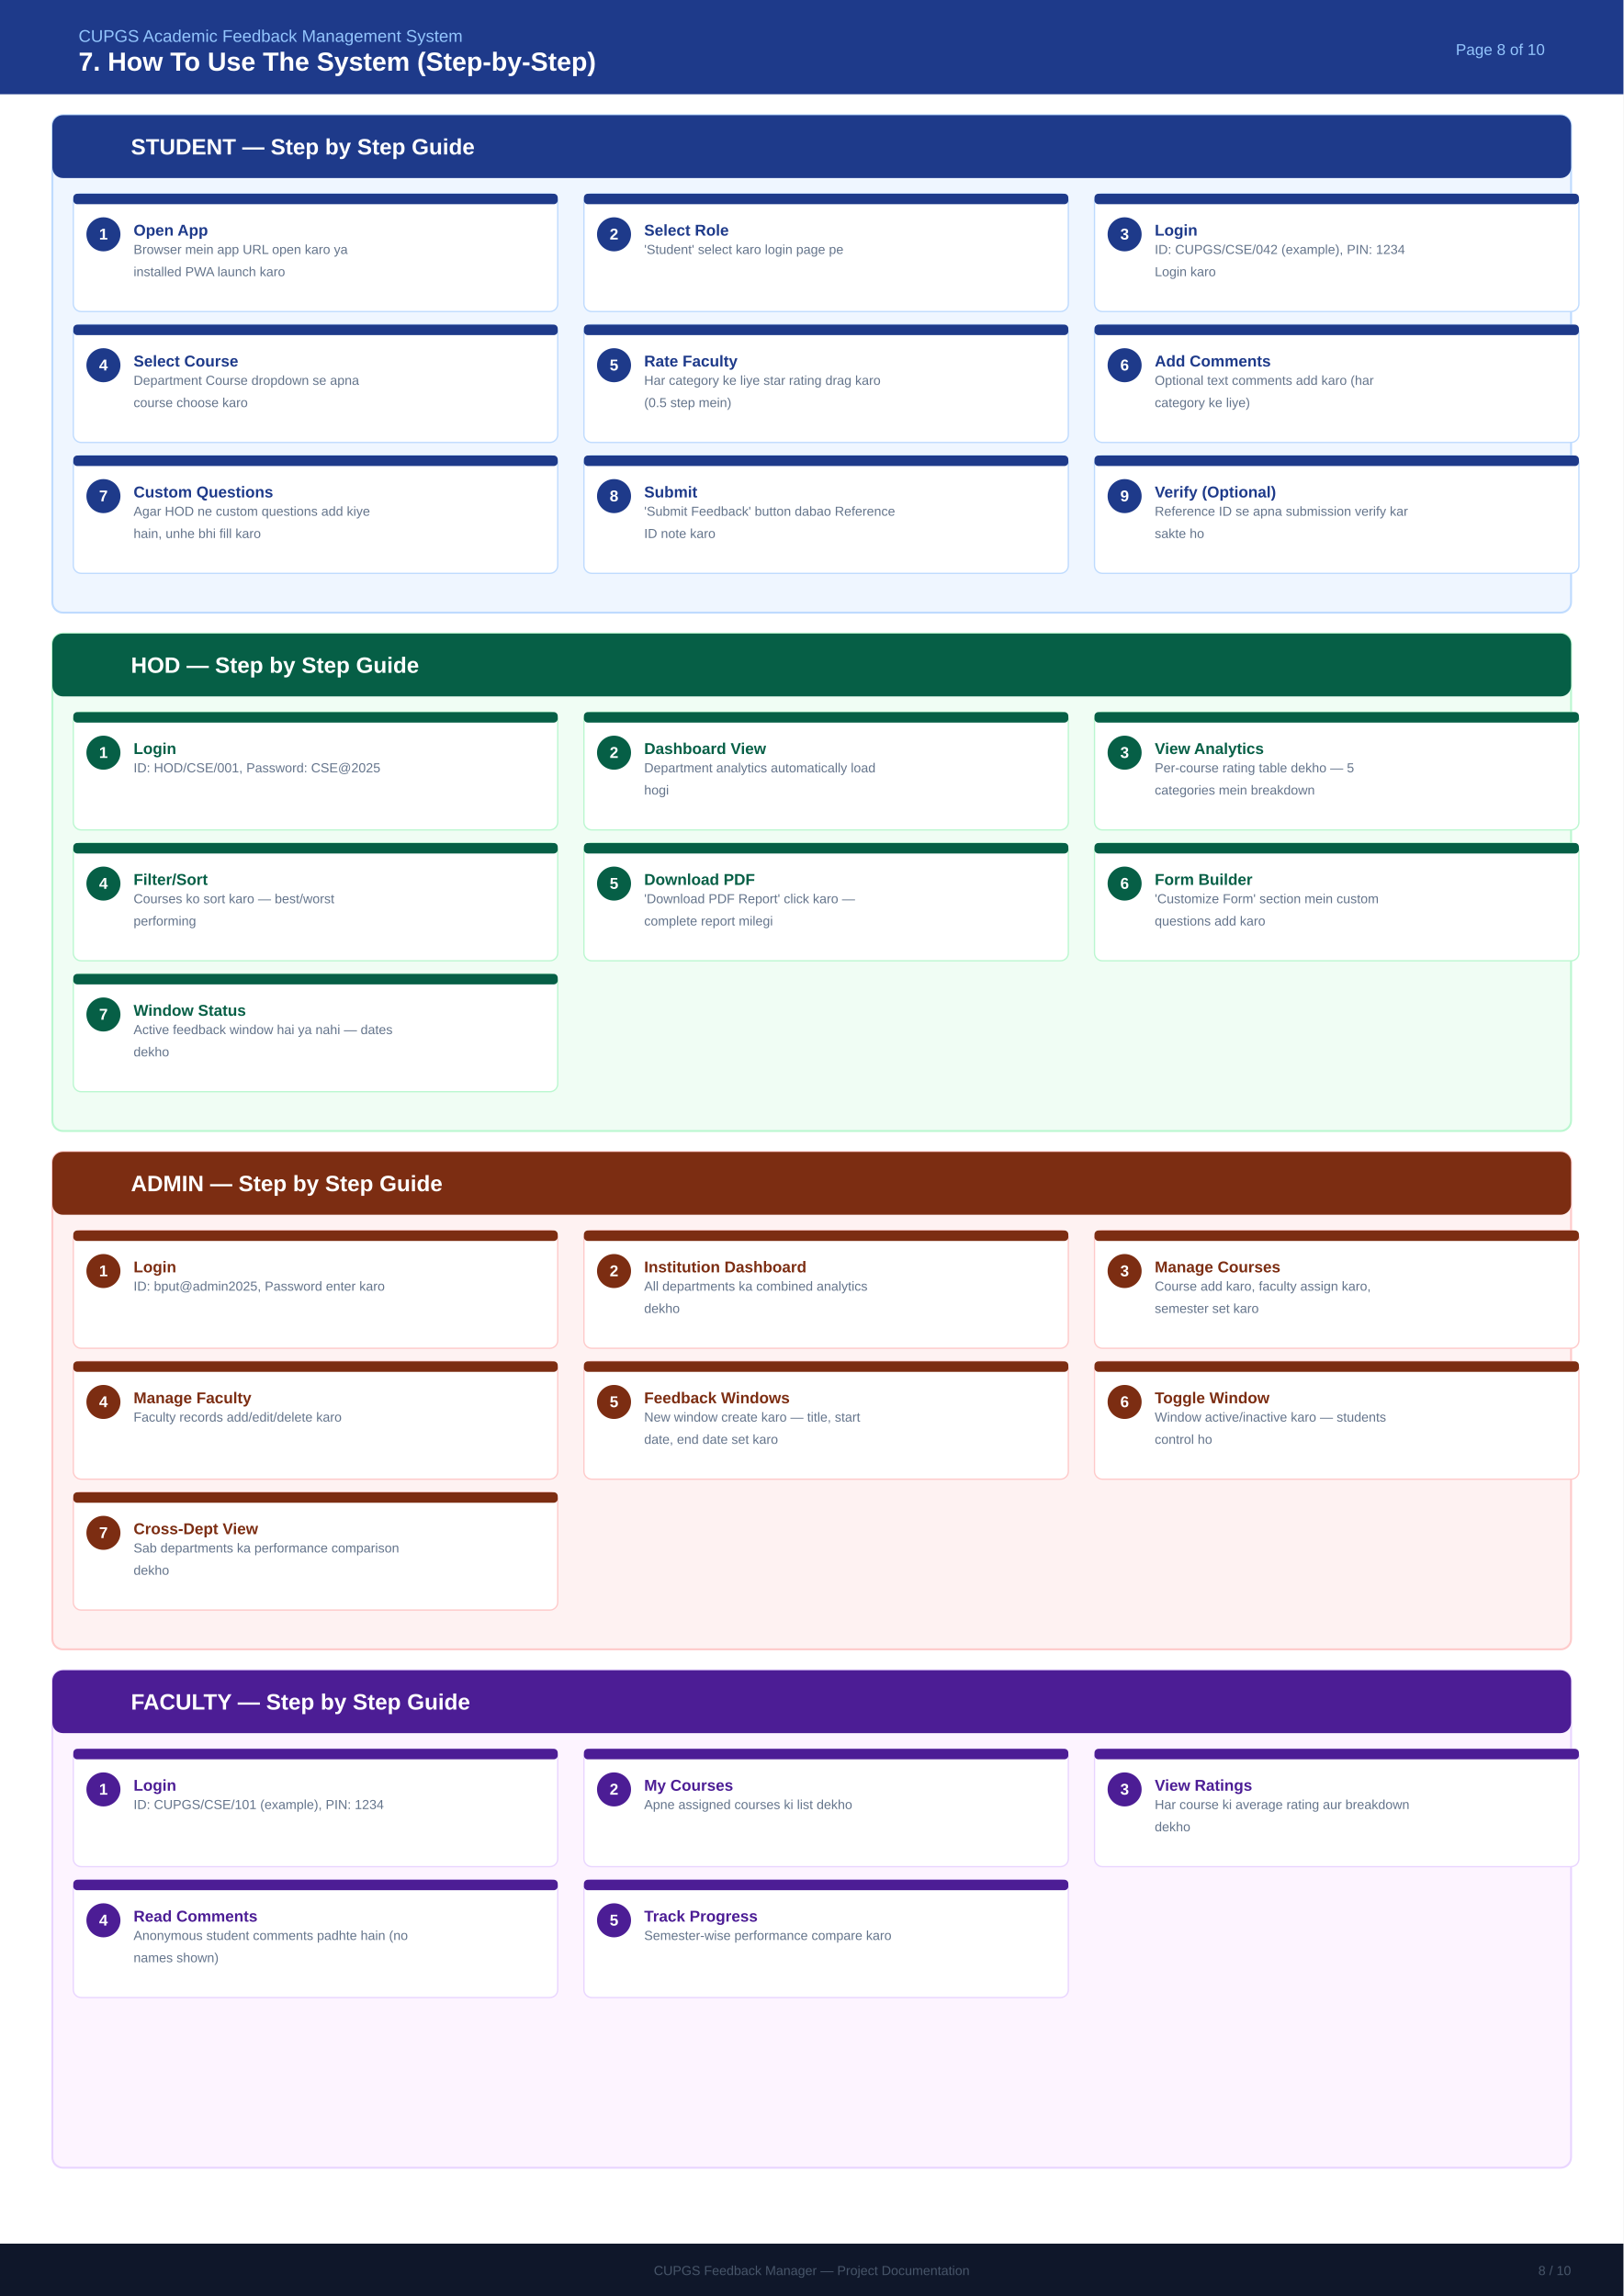
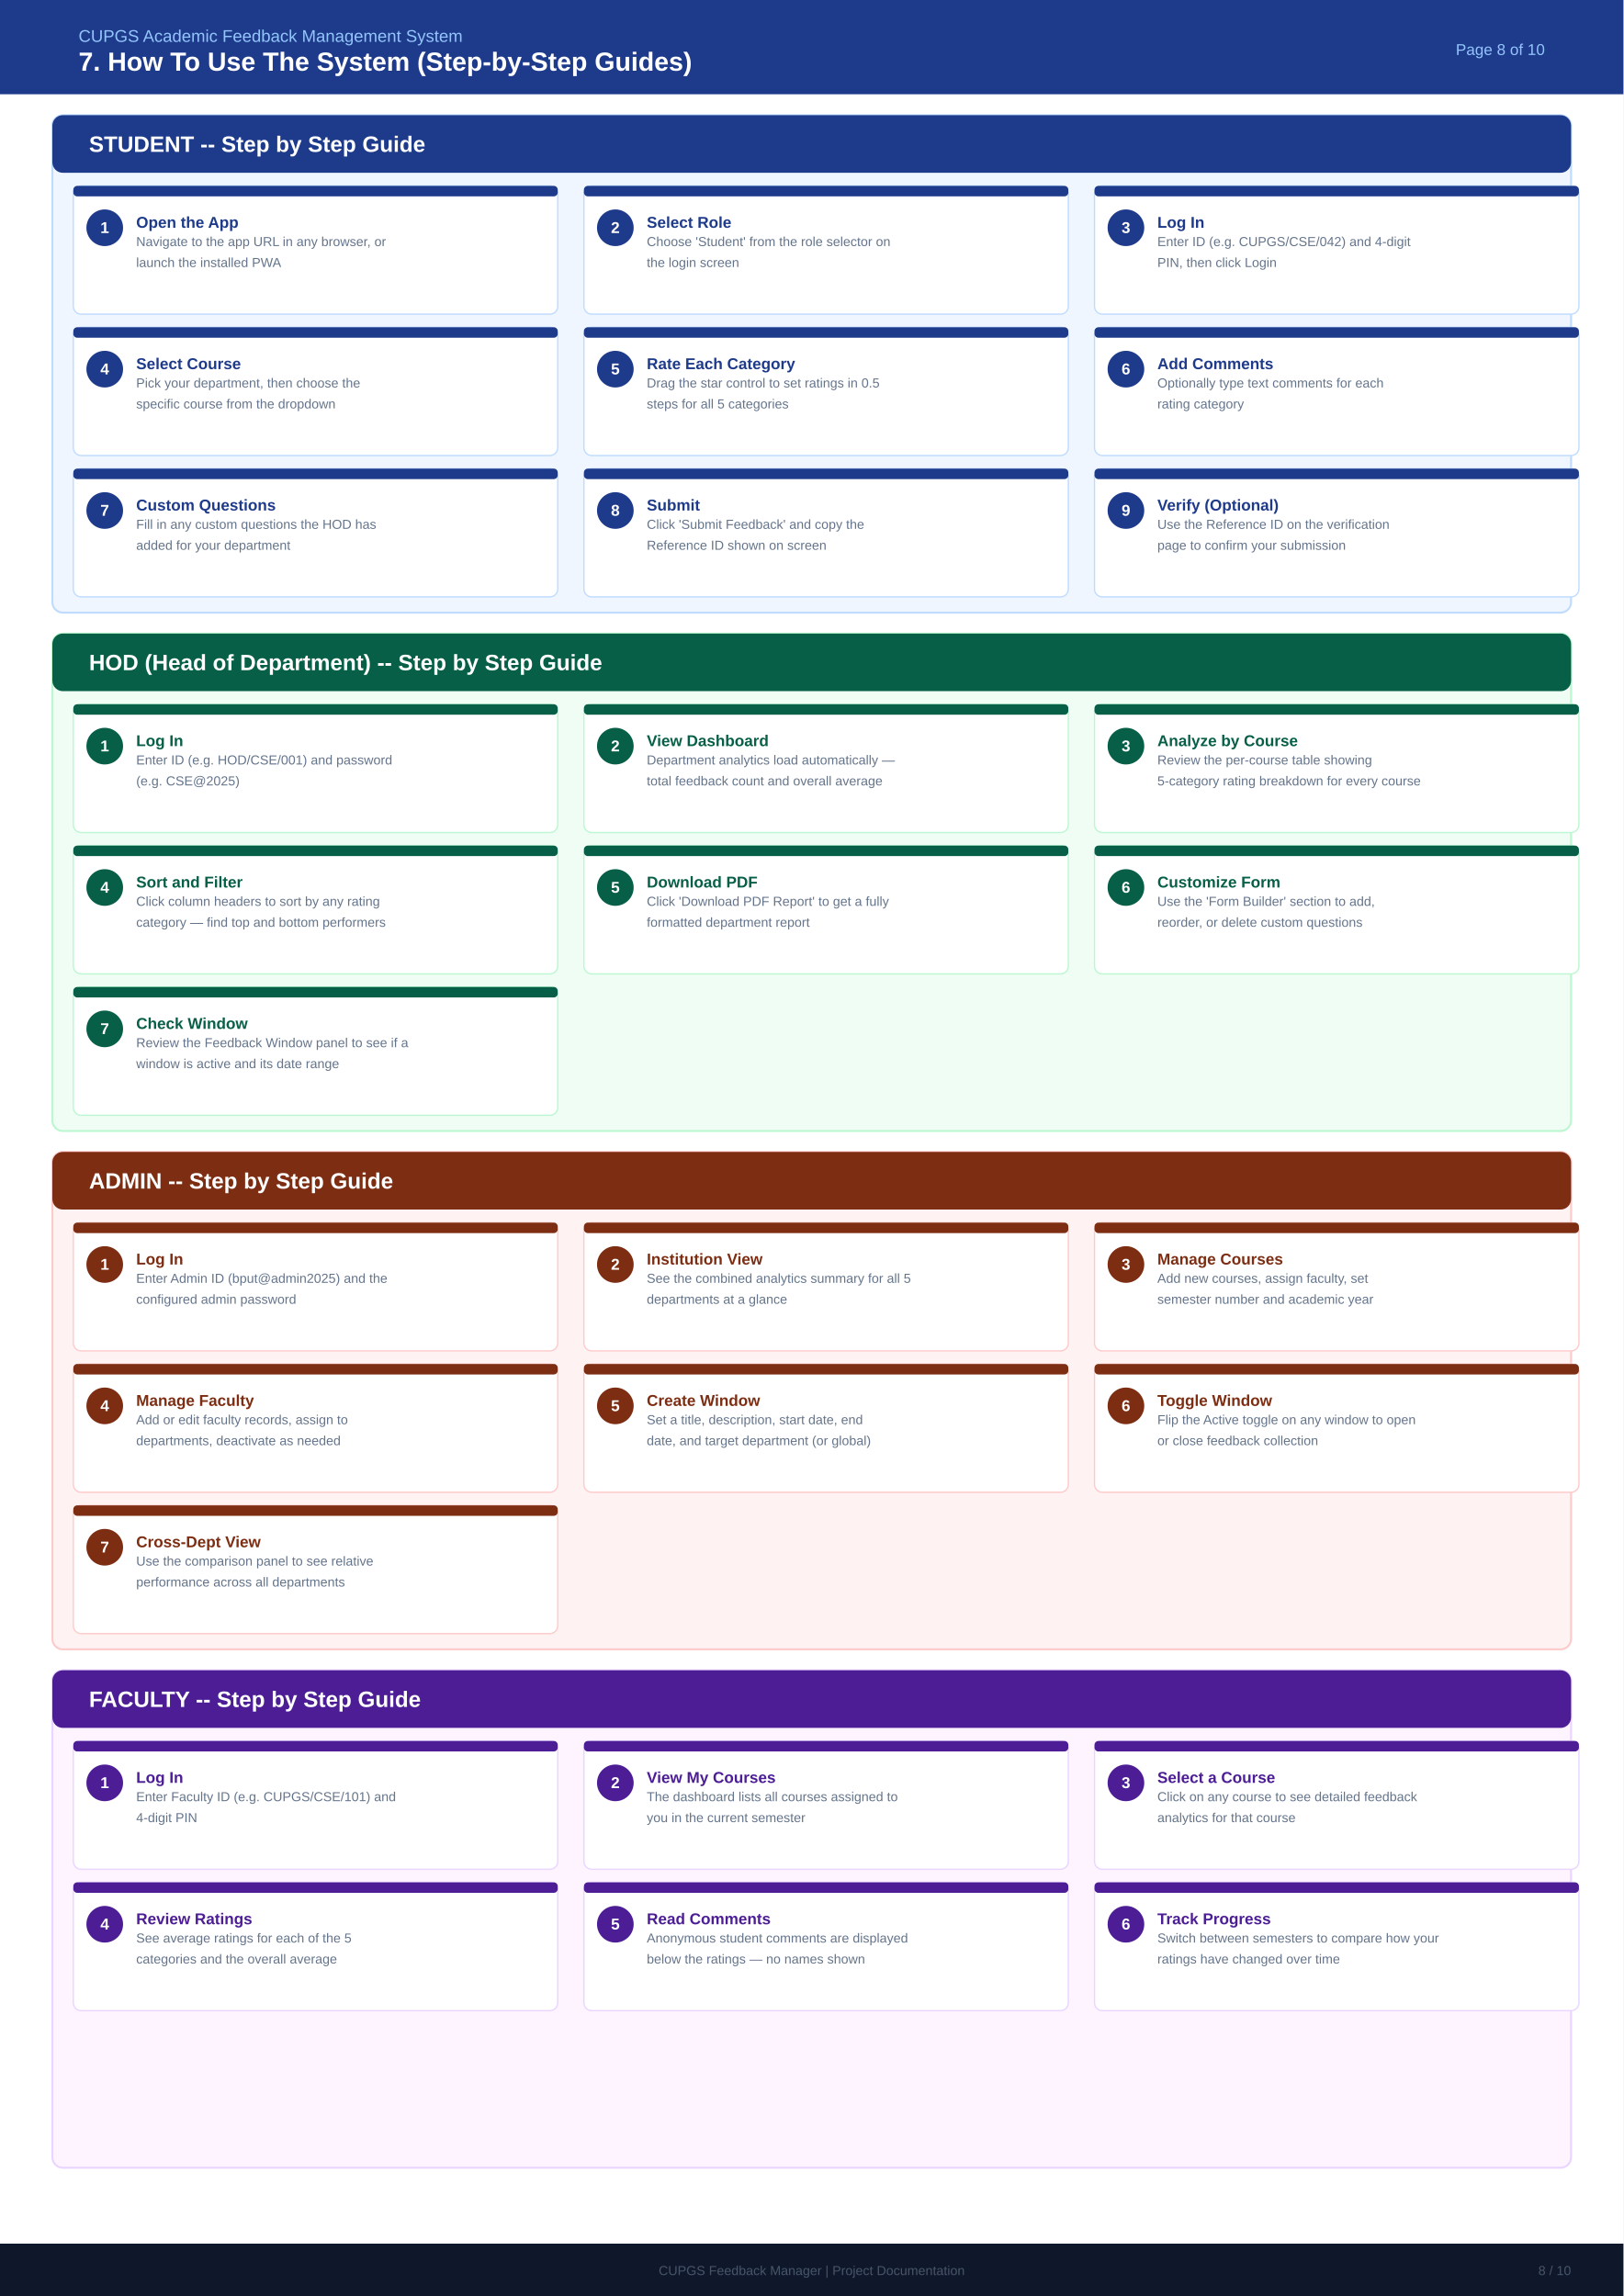
<svg xmlns="http://www.w3.org/2000/svg" width="1240" height="1754" viewBox="0 0 1240 1754" font-family="Arial,Helvetica,sans-serif">
  <rect width="1240" height="1754" fill="white" />
  <rect x="0" y="0" width="1240" height="72" fill="#1e3a8a" />
  <text x="60" y="32" font-size="13" fill="#93c5fd">CUPGS Academic Feedback Management System</text>
-   <text x="60" y="54" font-size="20" font-weight="800" fill="white">7. How To Use The System (Step-by-Step)</text>
+   <text x="60" y="54" font-size="20" font-weight="800" fill="white">7. How To Use The System (Step-by-Step Guides)</text>
  <text x="1180" y="42" text-anchor="end" font-size="12" fill="#93c5fd">Page 8 of 10</text>
  <rect x="40" y="88" width="1160" height="380" rx="8" fill="#eff6ff" stroke="#bfdbfe" stroke-width="1.5" />
-   <rect x="40" y="88" width="1160" height="48" rx="8" fill="#1e3a8a" />
-   <text x="68" y="118" font-size="22" />
-   <text x="100" y="118" font-size="17" font-weight="800" fill="white">STUDENT — Step by Step Guide</text>
-   <rect x="56" y="148" width="370" height="90" rx="6" fill="white" stroke="#bfdbfe" stroke-width="1" />
-   <rect x="56" y="148" width="370" height="8" rx="3" fill="#1e3a8a" />
-   <rect x="66" y="166" width="26" height="26" rx="13" fill="#1e3a8a" />
-   <text x="79" y="183" text-anchor="middle" font-size="12" font-weight="800" fill="white">1</text>
-   <text x="102" y="180" font-size="12" font-weight="700" fill="#1e3a8a">Open App</text>
-   <text x="102" y="194" font-size="10" fill="#64748b">Browser mein app URL open karo ya</text>
-   <text x="102" y="211" font-size="10" fill="#64748b">installed PWA launch karo</text>
-   <rect x="446" y="148" width="370" height="90" rx="6" fill="white" stroke="#bfdbfe" stroke-width="1" />
-   <rect x="446" y="148" width="370" height="8" rx="3" fill="#1e3a8a" />
-   <rect x="456" y="166" width="26" height="26" rx="13" fill="#1e3a8a" />
-   <text x="469" y="183" text-anchor="middle" font-size="12" font-weight="800" fill="white">2</text>
-   <text x="492" y="180" font-size="12" font-weight="700" fill="#1e3a8a">Select Role</text>
-   <text x="492" y="194" font-size="10" fill="#64748b">'Student' select karo login page pe</text>
-   <rect x="836" y="148" width="370" height="90" rx="6" fill="white" stroke="#bfdbfe" stroke-width="1" />
-   <rect x="836" y="148" width="370" height="8" rx="3" fill="#1e3a8a" />
-   <rect x="846" y="166" width="26" height="26" rx="13" fill="#1e3a8a" />
-   <text x="859" y="183" text-anchor="middle" font-size="12" font-weight="800" fill="white">3</text>
-   <text x="882" y="180" font-size="12" font-weight="700" fill="#1e3a8a">Login</text>
-   <text x="882" y="194" font-size="10" fill="#64748b">ID: CUPGS/CSE/042 (example), PIN: 1234 </text>
-   <text x="882" y="211" font-size="10" fill="#64748b">Login karo</text>
-   <rect x="56" y="248" width="370" height="90" rx="6" fill="white" stroke="#bfdbfe" stroke-width="1" />
-   <rect x="56" y="248" width="370" height="8" rx="3" fill="#1e3a8a" />
-   <rect x="66" y="266" width="26" height="26" rx="13" fill="#1e3a8a" />
-   <text x="79" y="283" text-anchor="middle" font-size="12" font-weight="800" fill="white">4</text>
-   <text x="102" y="280" font-size="12" font-weight="700" fill="#1e3a8a">Select Course</text>
-   <text x="102" y="294" font-size="10" fill="#64748b">Department  Course dropdown se apna</text>
-   <text x="102" y="311" font-size="10" fill="#64748b">course choose karo</text>
-   <rect x="446" y="248" width="370" height="90" rx="6" fill="white" stroke="#bfdbfe" stroke-width="1" />
-   <rect x="446" y="248" width="370" height="8" rx="3" fill="#1e3a8a" />
-   <rect x="456" y="266" width="26" height="26" rx="13" fill="#1e3a8a" />
-   <text x="469" y="283" text-anchor="middle" font-size="12" font-weight="800" fill="white">5</text>
-   <text x="492" y="280" font-size="12" font-weight="700" fill="#1e3a8a">Rate Faculty</text>
-   <text x="492" y="294" font-size="10" fill="#64748b">Har category ke liye star rating drag karo</text>
-   <text x="492" y="311" font-size="10" fill="#64748b">(0.5 step mein)</text>
-   <rect x="836" y="248" width="370" height="90" rx="6" fill="white" stroke="#bfdbfe" stroke-width="1" />
-   <rect x="836" y="248" width="370" height="8" rx="3" fill="#1e3a8a" />
-   <rect x="846" y="266" width="26" height="26" rx="13" fill="#1e3a8a" />
-   <text x="859" y="283" text-anchor="middle" font-size="12" font-weight="800" fill="white">6</text>
-   <text x="882" y="280" font-size="12" font-weight="700" fill="#1e3a8a">Add Comments</text>
-   <text x="882" y="294" font-size="10" fill="#64748b">Optional text comments add karo (har</text>
-   <text x="882" y="311" font-size="10" fill="#64748b">category ke liye)</text>
-   <rect x="56" y="348" width="370" height="90" rx="6" fill="white" stroke="#bfdbfe" stroke-width="1" />
-   <rect x="56" y="348" width="370" height="8" rx="3" fill="#1e3a8a" />
-   <rect x="66" y="366" width="26" height="26" rx="13" fill="#1e3a8a" />
-   <text x="79" y="383" text-anchor="middle" font-size="12" font-weight="800" fill="white">7</text>
-   <text x="102" y="380" font-size="12" font-weight="700" fill="#1e3a8a">Custom Questions</text>
-   <text x="102" y="394" font-size="10" fill="#64748b">Agar HOD ne custom questions add kiye</text>
-   <text x="102" y="411" font-size="10" fill="#64748b">hain, unhe bhi fill karo</text>
-   <rect x="446" y="348" width="370" height="90" rx="6" fill="white" stroke="#bfdbfe" stroke-width="1" />
-   <rect x="446" y="348" width="370" height="8" rx="3" fill="#1e3a8a" />
-   <rect x="456" y="366" width="26" height="26" rx="13" fill="#1e3a8a" />
-   <text x="469" y="383" text-anchor="middle" font-size="12" font-weight="800" fill="white">8</text>
-   <text x="492" y="380" font-size="12" font-weight="700" fill="#1e3a8a">Submit</text>
-   <text x="492" y="394" font-size="10" fill="#64748b">'Submit Feedback' button dabao  Reference</text>
-   <text x="492" y="411" font-size="10" fill="#64748b">ID note karo</text>
-   <rect x="836" y="348" width="370" height="90" rx="6" fill="white" stroke="#bfdbfe" stroke-width="1" />
-   <rect x="836" y="348" width="370" height="8" rx="3" fill="#1e3a8a" />
-   <rect x="846" y="366" width="26" height="26" rx="13" fill="#1e3a8a" />
-   <text x="859" y="383" text-anchor="middle" font-size="12" font-weight="800" fill="white">9</text>
-   <text x="882" y="380" font-size="12" font-weight="700" fill="#1e3a8a">Verify (Optional)</text>
-   <text x="882" y="394" font-size="10" fill="#64748b">Reference ID se apna submission verify kar</text>
-   <text x="882" y="411" font-size="10" fill="#64748b">sakte ho</text>
+   <rect x="40" y="88" width="1160" height="44" rx="8" fill="#1e3a8a" />
+   <text x="68" y="116" font-size="17" font-weight="800" fill="white">STUDENT -- Step by Step Guide</text>
+   <rect x="56" y="142" width="370" height="98" rx="6" fill="white" stroke="#bfdbfe" stroke-width="1" />
+   <rect x="56" y="142" width="370" height="8" rx="3" fill="#1e3a8a" />
+   <rect x="66" y="160" width="28" height="28" rx="14" fill="#1e3a8a" />
+   <text x="80" y="178" text-anchor="middle" font-size="12" font-weight="800" fill="white">1</text>
+   <text x="104" y="174" font-size="12" font-weight="700" fill="#1e3a8a">Open the App</text>
+   <text x="104" y="188" font-size="10" fill="#64748b">Navigate to the app URL in any browser, or</text>
+   <text x="104" y="204" font-size="10" fill="#64748b">launch the installed PWA</text>
+   <rect x="446" y="142" width="370" height="98" rx="6" fill="white" stroke="#bfdbfe" stroke-width="1" />
+   <rect x="446" y="142" width="370" height="8" rx="3" fill="#1e3a8a" />
+   <rect x="456" y="160" width="28" height="28" rx="14" fill="#1e3a8a" />
+   <text x="470" y="178" text-anchor="middle" font-size="12" font-weight="800" fill="white">2</text>
+   <text x="494" y="174" font-size="12" font-weight="700" fill="#1e3a8a">Select Role</text>
+   <text x="494" y="188" font-size="10" fill="#64748b">Choose 'Student' from the role selector on</text>
+   <text x="494" y="204" font-size="10" fill="#64748b">the login screen</text>
+   <rect x="836" y="142" width="370" height="98" rx="6" fill="white" stroke="#bfdbfe" stroke-width="1" />
+   <rect x="836" y="142" width="370" height="8" rx="3" fill="#1e3a8a" />
+   <rect x="846" y="160" width="28" height="28" rx="14" fill="#1e3a8a" />
+   <text x="860" y="178" text-anchor="middle" font-size="12" font-weight="800" fill="white">3</text>
+   <text x="884" y="174" font-size="12" font-weight="700" fill="#1e3a8a">Log In</text>
+   <text x="884" y="188" font-size="10" fill="#64748b">Enter ID (e.g. CUPGS/CSE/042) and 4-digit</text>
+   <text x="884" y="204" font-size="10" fill="#64748b">PIN, then click Login</text>
+   <rect x="56" y="250" width="370" height="98" rx="6" fill="white" stroke="#bfdbfe" stroke-width="1" />
+   <rect x="56" y="250" width="370" height="8" rx="3" fill="#1e3a8a" />
+   <rect x="66" y="268" width="28" height="28" rx="14" fill="#1e3a8a" />
+   <text x="80" y="286" text-anchor="middle" font-size="12" font-weight="800" fill="white">4</text>
+   <text x="104" y="282" font-size="12" font-weight="700" fill="#1e3a8a">Select Course</text>
+   <text x="104" y="296" font-size="10" fill="#64748b">Pick your department, then choose the</text>
+   <text x="104" y="312" font-size="10" fill="#64748b">specific course from the dropdown</text>
+   <rect x="446" y="250" width="370" height="98" rx="6" fill="white" stroke="#bfdbfe" stroke-width="1" />
+   <rect x="446" y="250" width="370" height="8" rx="3" fill="#1e3a8a" />
+   <rect x="456" y="268" width="28" height="28" rx="14" fill="#1e3a8a" />
+   <text x="470" y="286" text-anchor="middle" font-size="12" font-weight="800" fill="white">5</text>
+   <text x="494" y="282" font-size="12" font-weight="700" fill="#1e3a8a">Rate Each Category</text>
+   <text x="494" y="296" font-size="10" fill="#64748b">Drag the star control to set ratings in 0.5</text>
+   <text x="494" y="312" font-size="10" fill="#64748b">steps for all 5 categories</text>
+   <rect x="836" y="250" width="370" height="98" rx="6" fill="white" stroke="#bfdbfe" stroke-width="1" />
+   <rect x="836" y="250" width="370" height="8" rx="3" fill="#1e3a8a" />
+   <rect x="846" y="268" width="28" height="28" rx="14" fill="#1e3a8a" />
+   <text x="860" y="286" text-anchor="middle" font-size="12" font-weight="800" fill="white">6</text>
+   <text x="884" y="282" font-size="12" font-weight="700" fill="#1e3a8a">Add Comments</text>
+   <text x="884" y="296" font-size="10" fill="#64748b">Optionally type text comments for each</text>
+   <text x="884" y="312" font-size="10" fill="#64748b">rating category</text>
+   <rect x="56" y="358" width="370" height="98" rx="6" fill="white" stroke="#bfdbfe" stroke-width="1" />
+   <rect x="56" y="358" width="370" height="8" rx="3" fill="#1e3a8a" />
+   <rect x="66" y="376" width="28" height="28" rx="14" fill="#1e3a8a" />
+   <text x="80" y="394" text-anchor="middle" font-size="12" font-weight="800" fill="white">7</text>
+   <text x="104" y="390" font-size="12" font-weight="700" fill="#1e3a8a">Custom Questions</text>
+   <text x="104" y="404" font-size="10" fill="#64748b">Fill in any custom questions the HOD has</text>
+   <text x="104" y="420" font-size="10" fill="#64748b">added for your department</text>
+   <rect x="446" y="358" width="370" height="98" rx="6" fill="white" stroke="#bfdbfe" stroke-width="1" />
+   <rect x="446" y="358" width="370" height="8" rx="3" fill="#1e3a8a" />
+   <rect x="456" y="376" width="28" height="28" rx="14" fill="#1e3a8a" />
+   <text x="470" y="394" text-anchor="middle" font-size="12" font-weight="800" fill="white">8</text>
+   <text x="494" y="390" font-size="12" font-weight="700" fill="#1e3a8a">Submit</text>
+   <text x="494" y="404" font-size="10" fill="#64748b">Click 'Submit Feedback' and copy the</text>
+   <text x="494" y="420" font-size="10" fill="#64748b">Reference ID shown on screen</text>
+   <rect x="836" y="358" width="370" height="98" rx="6" fill="white" stroke="#bfdbfe" stroke-width="1" />
+   <rect x="836" y="358" width="370" height="8" rx="3" fill="#1e3a8a" />
+   <rect x="846" y="376" width="28" height="28" rx="14" fill="#1e3a8a" />
+   <text x="860" y="394" text-anchor="middle" font-size="12" font-weight="800" fill="white">9</text>
+   <text x="884" y="390" font-size="12" font-weight="700" fill="#1e3a8a">Verify (Optional)</text>
+   <text x="884" y="404" font-size="10" fill="#64748b">Use the Reference ID on the verification</text>
+   <text x="884" y="420" font-size="10" fill="#64748b">page to confirm your submission</text>
  <rect x="40" y="484" width="1160" height="380" rx="8" fill="#f0fdf4" stroke="#bbf7d0" stroke-width="1.5" />
-   <rect x="40" y="484" width="1160" height="48" rx="8" fill="#065f46" />
-   <text x="68" y="514" font-size="22" />
-   <text x="100" y="514" font-size="17" font-weight="800" fill="white">HOD — Step by Step Guide</text>
-   <rect x="56" y="544" width="370" height="90" rx="6" fill="white" stroke="#bbf7d0" stroke-width="1" />
-   <rect x="56" y="544" width="370" height="8" rx="3" fill="#065f46" />
-   <rect x="66" y="562" width="26" height="26" rx="13" fill="#065f46" />
-   <text x="79" y="579" text-anchor="middle" font-size="12" font-weight="800" fill="white">1</text>
-   <text x="102" y="576" font-size="12" font-weight="700" fill="#065f46">Login</text>
-   <text x="102" y="590" font-size="10" fill="#64748b">ID: HOD/CSE/001, Password: CSE@2025</text>
-   <rect x="446" y="544" width="370" height="90" rx="6" fill="white" stroke="#bbf7d0" stroke-width="1" />
-   <rect x="446" y="544" width="370" height="8" rx="3" fill="#065f46" />
-   <rect x="456" y="562" width="26" height="26" rx="13" fill="#065f46" />
-   <text x="469" y="579" text-anchor="middle" font-size="12" font-weight="800" fill="white">2</text>
-   <text x="492" y="576" font-size="12" font-weight="700" fill="#065f46">Dashboard View</text>
-   <text x="492" y="590" font-size="10" fill="#64748b">Department analytics automatically load</text>
-   <text x="492" y="607" font-size="10" fill="#64748b">hogi</text>
-   <rect x="836" y="544" width="370" height="90" rx="6" fill="white" stroke="#bbf7d0" stroke-width="1" />
-   <rect x="836" y="544" width="370" height="8" rx="3" fill="#065f46" />
-   <rect x="846" y="562" width="26" height="26" rx="13" fill="#065f46" />
-   <text x="859" y="579" text-anchor="middle" font-size="12" font-weight="800" fill="white">3</text>
-   <text x="882" y="576" font-size="12" font-weight="700" fill="#065f46">View Analytics</text>
-   <text x="882" y="590" font-size="10" fill="#64748b">Per-course rating table dekho — 5</text>
-   <text x="882" y="607" font-size="10" fill="#64748b">categories mein breakdown</text>
-   <rect x="56" y="644" width="370" height="90" rx="6" fill="white" stroke="#bbf7d0" stroke-width="1" />
-   <rect x="56" y="644" width="370" height="8" rx="3" fill="#065f46" />
-   <rect x="66" y="662" width="26" height="26" rx="13" fill="#065f46" />
-   <text x="79" y="679" text-anchor="middle" font-size="12" font-weight="800" fill="white">4</text>
-   <text x="102" y="676" font-size="12" font-weight="700" fill="#065f46">Filter/Sort</text>
-   <text x="102" y="690" font-size="10" fill="#64748b">Courses ko sort karo — best/worst</text>
-   <text x="102" y="707" font-size="10" fill="#64748b">performing</text>
-   <rect x="446" y="644" width="370" height="90" rx="6" fill="white" stroke="#bbf7d0" stroke-width="1" />
-   <rect x="446" y="644" width="370" height="8" rx="3" fill="#065f46" />
-   <rect x="456" y="662" width="26" height="26" rx="13" fill="#065f46" />
-   <text x="469" y="679" text-anchor="middle" font-size="12" font-weight="800" fill="white">5</text>
-   <text x="492" y="676" font-size="12" font-weight="700" fill="#065f46">Download PDF</text>
-   <text x="492" y="690" font-size="10" fill="#64748b">'Download PDF Report' click karo —</text>
-   <text x="492" y="707" font-size="10" fill="#64748b">complete report milegi</text>
-   <rect x="836" y="644" width="370" height="90" rx="6" fill="white" stroke="#bbf7d0" stroke-width="1" />
-   <rect x="836" y="644" width="370" height="8" rx="3" fill="#065f46" />
-   <rect x="846" y="662" width="26" height="26" rx="13" fill="#065f46" />
-   <text x="859" y="679" text-anchor="middle" font-size="12" font-weight="800" fill="white">6</text>
-   <text x="882" y="676" font-size="12" font-weight="700" fill="#065f46">Form Builder</text>
-   <text x="882" y="690" font-size="10" fill="#64748b">'Customize Form' section mein custom</text>
-   <text x="882" y="707" font-size="10" fill="#64748b">questions add karo</text>
-   <rect x="56" y="744" width="370" height="90" rx="6" fill="white" stroke="#bbf7d0" stroke-width="1" />
-   <rect x="56" y="744" width="370" height="8" rx="3" fill="#065f46" />
-   <rect x="66" y="762" width="26" height="26" rx="13" fill="#065f46" />
-   <text x="79" y="779" text-anchor="middle" font-size="12" font-weight="800" fill="white">7</text>
-   <text x="102" y="776" font-size="12" font-weight="700" fill="#065f46">Window Status</text>
-   <text x="102" y="790" font-size="10" fill="#64748b">Active feedback window hai ya nahi — dates</text>
-   <text x="102" y="807" font-size="10" fill="#64748b">dekho</text>
+   <rect x="40" y="484" width="1160" height="44" rx="8" fill="#065f46" />
+   <text x="68" y="512" font-size="17" font-weight="800" fill="white">HOD (Head of Department) -- Step by Step Guide</text>
+   <rect x="56" y="538" width="370" height="98" rx="6" fill="white" stroke="#bbf7d0" stroke-width="1" />
+   <rect x="56" y="538" width="370" height="8" rx="3" fill="#065f46" />
+   <rect x="66" y="556" width="28" height="28" rx="14" fill="#065f46" />
+   <text x="80" y="574" text-anchor="middle" font-size="12" font-weight="800" fill="white">1</text>
+   <text x="104" y="570" font-size="12" font-weight="700" fill="#065f46">Log In</text>
+   <text x="104" y="584" font-size="10" fill="#64748b">Enter ID (e.g. HOD/CSE/001) and password</text>
+   <text x="104" y="600" font-size="10" fill="#64748b">(e.g. CSE@2025)</text>
+   <rect x="446" y="538" width="370" height="98" rx="6" fill="white" stroke="#bbf7d0" stroke-width="1" />
+   <rect x="446" y="538" width="370" height="8" rx="3" fill="#065f46" />
+   <rect x="456" y="556" width="28" height="28" rx="14" fill="#065f46" />
+   <text x="470" y="574" text-anchor="middle" font-size="12" font-weight="800" fill="white">2</text>
+   <text x="494" y="570" font-size="12" font-weight="700" fill="#065f46">View Dashboard</text>
+   <text x="494" y="584" font-size="10" fill="#64748b">Department analytics load automatically —</text>
+   <text x="494" y="600" font-size="10" fill="#64748b">total feedback count and overall average</text>
+   <rect x="836" y="538" width="370" height="98" rx="6" fill="white" stroke="#bbf7d0" stroke-width="1" />
+   <rect x="836" y="538" width="370" height="8" rx="3" fill="#065f46" />
+   <rect x="846" y="556" width="28" height="28" rx="14" fill="#065f46" />
+   <text x="860" y="574" text-anchor="middle" font-size="12" font-weight="800" fill="white">3</text>
+   <text x="884" y="570" font-size="12" font-weight="700" fill="#065f46">Analyze by Course</text>
+   <text x="884" y="584" font-size="10" fill="#64748b">Review the per-course table showing</text>
+   <text x="884" y="600" font-size="10" fill="#64748b">5-category rating breakdown for every course</text>
+   <rect x="56" y="646" width="370" height="98" rx="6" fill="white" stroke="#bbf7d0" stroke-width="1" />
+   <rect x="56" y="646" width="370" height="8" rx="3" fill="#065f46" />
+   <rect x="66" y="664" width="28" height="28" rx="14" fill="#065f46" />
+   <text x="80" y="682" text-anchor="middle" font-size="12" font-weight="800" fill="white">4</text>
+   <text x="104" y="678" font-size="12" font-weight="700" fill="#065f46">Sort and Filter</text>
+   <text x="104" y="692" font-size="10" fill="#64748b">Click column headers to sort by any rating</text>
+   <text x="104" y="708" font-size="10" fill="#64748b">category — find top and bottom performers</text>
+   <rect x="446" y="646" width="370" height="98" rx="6" fill="white" stroke="#bbf7d0" stroke-width="1" />
+   <rect x="446" y="646" width="370" height="8" rx="3" fill="#065f46" />
+   <rect x="456" y="664" width="28" height="28" rx="14" fill="#065f46" />
+   <text x="470" y="682" text-anchor="middle" font-size="12" font-weight="800" fill="white">5</text>
+   <text x="494" y="678" font-size="12" font-weight="700" fill="#065f46">Download PDF</text>
+   <text x="494" y="692" font-size="10" fill="#64748b">Click 'Download PDF Report' to get a fully</text>
+   <text x="494" y="708" font-size="10" fill="#64748b">formatted department report</text>
+   <rect x="836" y="646" width="370" height="98" rx="6" fill="white" stroke="#bbf7d0" stroke-width="1" />
+   <rect x="836" y="646" width="370" height="8" rx="3" fill="#065f46" />
+   <rect x="846" y="664" width="28" height="28" rx="14" fill="#065f46" />
+   <text x="860" y="682" text-anchor="middle" font-size="12" font-weight="800" fill="white">6</text>
+   <text x="884" y="678" font-size="12" font-weight="700" fill="#065f46">Customize Form</text>
+   <text x="884" y="692" font-size="10" fill="#64748b">Use the 'Form Builder' section to add,</text>
+   <text x="884" y="708" font-size="10" fill="#64748b">reorder, or delete custom questions</text>
+   <rect x="56" y="754" width="370" height="98" rx="6" fill="white" stroke="#bbf7d0" stroke-width="1" />
+   <rect x="56" y="754" width="370" height="8" rx="3" fill="#065f46" />
+   <rect x="66" y="772" width="28" height="28" rx="14" fill="#065f46" />
+   <text x="80" y="790" text-anchor="middle" font-size="12" font-weight="800" fill="white">7</text>
+   <text x="104" y="786" font-size="12" font-weight="700" fill="#065f46">Check Window</text>
+   <text x="104" y="800" font-size="10" fill="#64748b">Review the Feedback Window panel to see if a</text>
+   <text x="104" y="816" font-size="10" fill="#64748b">window is active and its date range</text>
  <rect x="40" y="880" width="1160" height="380" rx="8" fill="#fef2f2" stroke="#fecaca" stroke-width="1.5" />
-   <rect x="40" y="880" width="1160" height="48" rx="8" fill="#7c2d12" />
-   <text x="68" y="910" font-size="22" />
-   <text x="100" y="910" font-size="17" font-weight="800" fill="white">ADMIN — Step by Step Guide</text>
-   <rect x="56" y="940" width="370" height="90" rx="6" fill="white" stroke="#fecaca" stroke-width="1" />
-   <rect x="56" y="940" width="370" height="8" rx="3" fill="#7c2d12" />
-   <rect x="66" y="958" width="26" height="26" rx="13" fill="#7c2d12" />
-   <text x="79" y="975" text-anchor="middle" font-size="12" font-weight="800" fill="white">1</text>
-   <text x="102" y="972" font-size="12" font-weight="700" fill="#7c2d12">Login</text>
-   <text x="102" y="986" font-size="10" fill="#64748b">ID: bput@admin2025, Password enter karo</text>
-   <rect x="446" y="940" width="370" height="90" rx="6" fill="white" stroke="#fecaca" stroke-width="1" />
-   <rect x="446" y="940" width="370" height="8" rx="3" fill="#7c2d12" />
-   <rect x="456" y="958" width="26" height="26" rx="13" fill="#7c2d12" />
-   <text x="469" y="975" text-anchor="middle" font-size="12" font-weight="800" fill="white">2</text>
-   <text x="492" y="972" font-size="12" font-weight="700" fill="#7c2d12">Institution Dashboard</text>
-   <text x="492" y="986" font-size="10" fill="#64748b">All departments ka combined analytics</text>
-   <text x="492" y="1003" font-size="10" fill="#64748b">dekho</text>
-   <rect x="836" y="940" width="370" height="90" rx="6" fill="white" stroke="#fecaca" stroke-width="1" />
-   <rect x="836" y="940" width="370" height="8" rx="3" fill="#7c2d12" />
-   <rect x="846" y="958" width="26" height="26" rx="13" fill="#7c2d12" />
-   <text x="859" y="975" text-anchor="middle" font-size="12" font-weight="800" fill="white">3</text>
-   <text x="882" y="972" font-size="12" font-weight="700" fill="#7c2d12">Manage Courses</text>
-   <text x="882" y="986" font-size="10" fill="#64748b">Course add karo, faculty assign karo,</text>
-   <text x="882" y="1003" font-size="10" fill="#64748b">semester set karo</text>
-   <rect x="56" y="1040" width="370" height="90" rx="6" fill="white" stroke="#fecaca" stroke-width="1" />
-   <rect x="56" y="1040" width="370" height="8" rx="3" fill="#7c2d12" />
-   <rect x="66" y="1058" width="26" height="26" rx="13" fill="#7c2d12" />
-   <text x="79" y="1075" text-anchor="middle" font-size="12" font-weight="800" fill="white">4</text>
-   <text x="102" y="1072" font-size="12" font-weight="700" fill="#7c2d12">Manage Faculty</text>
-   <text x="102" y="1086" font-size="10" fill="#64748b">Faculty records add/edit/delete karo</text>
-   <rect x="446" y="1040" width="370" height="90" rx="6" fill="white" stroke="#fecaca" stroke-width="1" />
-   <rect x="446" y="1040" width="370" height="8" rx="3" fill="#7c2d12" />
-   <rect x="456" y="1058" width="26" height="26" rx="13" fill="#7c2d12" />
-   <text x="469" y="1075" text-anchor="middle" font-size="12" font-weight="800" fill="white">5</text>
-   <text x="492" y="1072" font-size="12" font-weight="700" fill="#7c2d12">Feedback Windows</text>
-   <text x="492" y="1086" font-size="10" fill="#64748b">New window create karo — title, start</text>
-   <text x="492" y="1103" font-size="10" fill="#64748b">date, end date set karo</text>
-   <rect x="836" y="1040" width="370" height="90" rx="6" fill="white" stroke="#fecaca" stroke-width="1" />
-   <rect x="836" y="1040" width="370" height="8" rx="3" fill="#7c2d12" />
-   <rect x="846" y="1058" width="26" height="26" rx="13" fill="#7c2d12" />
-   <text x="859" y="1075" text-anchor="middle" font-size="12" font-weight="800" fill="white">6</text>
-   <text x="882" y="1072" font-size="12" font-weight="700" fill="#7c2d12">Toggle Window</text>
-   <text x="882" y="1086" font-size="10" fill="#64748b">Window active/inactive karo — students</text>
-   <text x="882" y="1103" font-size="10" fill="#64748b">control ho</text>
-   <rect x="56" y="1140" width="370" height="90" rx="6" fill="white" stroke="#fecaca" stroke-width="1" />
-   <rect x="56" y="1140" width="370" height="8" rx="3" fill="#7c2d12" />
-   <rect x="66" y="1158" width="26" height="26" rx="13" fill="#7c2d12" />
-   <text x="79" y="1175" text-anchor="middle" font-size="12" font-weight="800" fill="white">7</text>
-   <text x="102" y="1172" font-size="12" font-weight="700" fill="#7c2d12">Cross-Dept View</text>
-   <text x="102" y="1186" font-size="10" fill="#64748b">Sab departments ka performance comparison</text>
-   <text x="102" y="1203" font-size="10" fill="#64748b">dekho</text>
+   <rect x="40" y="880" width="1160" height="44" rx="8" fill="#7c2d12" />
+   <text x="68" y="908" font-size="17" font-weight="800" fill="white">ADMIN -- Step by Step Guide</text>
+   <rect x="56" y="934" width="370" height="98" rx="6" fill="white" stroke="#fecaca" stroke-width="1" />
+   <rect x="56" y="934" width="370" height="8" rx="3" fill="#7c2d12" />
+   <rect x="66" y="952" width="28" height="28" rx="14" fill="#7c2d12" />
+   <text x="80" y="970" text-anchor="middle" font-size="12" font-weight="800" fill="white">1</text>
+   <text x="104" y="966" font-size="12" font-weight="700" fill="#7c2d12">Log In</text>
+   <text x="104" y="980" font-size="10" fill="#64748b">Enter Admin ID (bput@admin2025) and the</text>
+   <text x="104" y="996" font-size="10" fill="#64748b">configured admin password</text>
+   <rect x="446" y="934" width="370" height="98" rx="6" fill="white" stroke="#fecaca" stroke-width="1" />
+   <rect x="446" y="934" width="370" height="8" rx="3" fill="#7c2d12" />
+   <rect x="456" y="952" width="28" height="28" rx="14" fill="#7c2d12" />
+   <text x="470" y="970" text-anchor="middle" font-size="12" font-weight="800" fill="white">2</text>
+   <text x="494" y="966" font-size="12" font-weight="700" fill="#7c2d12">Institution View</text>
+   <text x="494" y="980" font-size="10" fill="#64748b">See the combined analytics summary for all 5</text>
+   <text x="494" y="996" font-size="10" fill="#64748b">departments at a glance</text>
+   <rect x="836" y="934" width="370" height="98" rx="6" fill="white" stroke="#fecaca" stroke-width="1" />
+   <rect x="836" y="934" width="370" height="8" rx="3" fill="#7c2d12" />
+   <rect x="846" y="952" width="28" height="28" rx="14" fill="#7c2d12" />
+   <text x="860" y="970" text-anchor="middle" font-size="12" font-weight="800" fill="white">3</text>
+   <text x="884" y="966" font-size="12" font-weight="700" fill="#7c2d12">Manage Courses</text>
+   <text x="884" y="980" font-size="10" fill="#64748b">Add new courses, assign faculty, set</text>
+   <text x="884" y="996" font-size="10" fill="#64748b">semester number and academic year</text>
+   <rect x="56" y="1042" width="370" height="98" rx="6" fill="white" stroke="#fecaca" stroke-width="1" />
+   <rect x="56" y="1042" width="370" height="8" rx="3" fill="#7c2d12" />
+   <rect x="66" y="1060" width="28" height="28" rx="14" fill="#7c2d12" />
+   <text x="80" y="1078" text-anchor="middle" font-size="12" font-weight="800" fill="white">4</text>
+   <text x="104" y="1074" font-size="12" font-weight="700" fill="#7c2d12">Manage Faculty</text>
+   <text x="104" y="1088" font-size="10" fill="#64748b">Add or edit faculty records, assign to</text>
+   <text x="104" y="1104" font-size="10" fill="#64748b">departments, deactivate as needed</text>
+   <rect x="446" y="1042" width="370" height="98" rx="6" fill="white" stroke="#fecaca" stroke-width="1" />
+   <rect x="446" y="1042" width="370" height="8" rx="3" fill="#7c2d12" />
+   <rect x="456" y="1060" width="28" height="28" rx="14" fill="#7c2d12" />
+   <text x="470" y="1078" text-anchor="middle" font-size="12" font-weight="800" fill="white">5</text>
+   <text x="494" y="1074" font-size="12" font-weight="700" fill="#7c2d12">Create Window</text>
+   <text x="494" y="1088" font-size="10" fill="#64748b">Set a title, description, start date, end</text>
+   <text x="494" y="1104" font-size="10" fill="#64748b">date, and target department (or global)</text>
+   <rect x="836" y="1042" width="370" height="98" rx="6" fill="white" stroke="#fecaca" stroke-width="1" />
+   <rect x="836" y="1042" width="370" height="8" rx="3" fill="#7c2d12" />
+   <rect x="846" y="1060" width="28" height="28" rx="14" fill="#7c2d12" />
+   <text x="860" y="1078" text-anchor="middle" font-size="12" font-weight="800" fill="white">6</text>
+   <text x="884" y="1074" font-size="12" font-weight="700" fill="#7c2d12">Toggle Window</text>
+   <text x="884" y="1088" font-size="10" fill="#64748b">Flip the Active toggle on any window to open</text>
+   <text x="884" y="1104" font-size="10" fill="#64748b">or close feedback collection</text>
+   <rect x="56" y="1150" width="370" height="98" rx="6" fill="white" stroke="#fecaca" stroke-width="1" />
+   <rect x="56" y="1150" width="370" height="8" rx="3" fill="#7c2d12" />
+   <rect x="66" y="1168" width="28" height="28" rx="14" fill="#7c2d12" />
+   <text x="80" y="1186" text-anchor="middle" font-size="12" font-weight="800" fill="white">7</text>
+   <text x="104" y="1182" font-size="12" font-weight="700" fill="#7c2d12">Cross-Dept View</text>
+   <text x="104" y="1196" font-size="10" fill="#64748b">Use the comparison panel to see relative</text>
+   <text x="104" y="1212" font-size="10" fill="#64748b">performance across all departments</text>
  <rect x="40" y="1276" width="1160" height="380" rx="8" fill="#fdf4ff" stroke="#e9d5ff" stroke-width="1.5" />
-   <rect x="40" y="1276" width="1160" height="48" rx="8" fill="#4c1d95" />
-   <text x="68" y="1306" font-size="22" />
-   <text x="100" y="1306" font-size="17" font-weight="800" fill="white">FACULTY — Step by Step Guide</text>
-   <rect x="56" y="1336" width="370" height="90" rx="6" fill="white" stroke="#e9d5ff" stroke-width="1" />
-   <rect x="56" y="1336" width="370" height="8" rx="3" fill="#4c1d95" />
-   <rect x="66" y="1354" width="26" height="26" rx="13" fill="#4c1d95" />
-   <text x="79" y="1371" text-anchor="middle" font-size="12" font-weight="800" fill="white">1</text>
-   <text x="102" y="1368" font-size="12" font-weight="700" fill="#4c1d95">Login</text>
-   <text x="102" y="1382" font-size="10" fill="#64748b">ID: CUPGS/CSE/101 (example), PIN: 1234</text>
-   <rect x="446" y="1336" width="370" height="90" rx="6" fill="white" stroke="#e9d5ff" stroke-width="1" />
-   <rect x="446" y="1336" width="370" height="8" rx="3" fill="#4c1d95" />
-   <rect x="456" y="1354" width="26" height="26" rx="13" fill="#4c1d95" />
-   <text x="469" y="1371" text-anchor="middle" font-size="12" font-weight="800" fill="white">2</text>
-   <text x="492" y="1368" font-size="12" font-weight="700" fill="#4c1d95">My Courses</text>
-   <text x="492" y="1382" font-size="10" fill="#64748b">Apne assigned courses ki list dekho</text>
-   <rect x="836" y="1336" width="370" height="90" rx="6" fill="white" stroke="#e9d5ff" stroke-width="1" />
-   <rect x="836" y="1336" width="370" height="8" rx="3" fill="#4c1d95" />
-   <rect x="846" y="1354" width="26" height="26" rx="13" fill="#4c1d95" />
-   <text x="859" y="1371" text-anchor="middle" font-size="12" font-weight="800" fill="white">3</text>
-   <text x="882" y="1368" font-size="12" font-weight="700" fill="#4c1d95">View Ratings</text>
-   <text x="882" y="1382" font-size="10" fill="#64748b">Har course ki average rating aur breakdown</text>
-   <text x="882" y="1399" font-size="10" fill="#64748b">dekho</text>
-   <rect x="56" y="1436" width="370" height="90" rx="6" fill="white" stroke="#e9d5ff" stroke-width="1" />
-   <rect x="56" y="1436" width="370" height="8" rx="3" fill="#4c1d95" />
-   <rect x="66" y="1454" width="26" height="26" rx="13" fill="#4c1d95" />
-   <text x="79" y="1471" text-anchor="middle" font-size="12" font-weight="800" fill="white">4</text>
-   <text x="102" y="1468" font-size="12" font-weight="700" fill="#4c1d95">Read Comments</text>
-   <text x="102" y="1482" font-size="10" fill="#64748b">Anonymous student comments padhte hain (no</text>
-   <text x="102" y="1499" font-size="10" fill="#64748b">names shown)</text>
-   <rect x="446" y="1436" width="370" height="90" rx="6" fill="white" stroke="#e9d5ff" stroke-width="1" />
-   <rect x="446" y="1436" width="370" height="8" rx="3" fill="#4c1d95" />
-   <rect x="456" y="1454" width="26" height="26" rx="13" fill="#4c1d95" />
-   <text x="469" y="1471" text-anchor="middle" font-size="12" font-weight="800" fill="white">5</text>
-   <text x="492" y="1468" font-size="12" font-weight="700" fill="#4c1d95">Track Progress</text>
-   <text x="492" y="1482" font-size="10" fill="#64748b">Semester-wise performance compare karo</text>
+   <rect x="40" y="1276" width="1160" height="44" rx="8" fill="#4c1d95" />
+   <text x="68" y="1304" font-size="17" font-weight="800" fill="white">FACULTY -- Step by Step Guide</text>
+   <rect x="56" y="1330" width="370" height="98" rx="6" fill="white" stroke="#e9d5ff" stroke-width="1" />
+   <rect x="56" y="1330" width="370" height="8" rx="3" fill="#4c1d95" />
+   <rect x="66" y="1348" width="28" height="28" rx="14" fill="#4c1d95" />
+   <text x="80" y="1366" text-anchor="middle" font-size="12" font-weight="800" fill="white">1</text>
+   <text x="104" y="1362" font-size="12" font-weight="700" fill="#4c1d95">Log In</text>
+   <text x="104" y="1376" font-size="10" fill="#64748b">Enter Faculty ID (e.g. CUPGS/CSE/101) and</text>
+   <text x="104" y="1392" font-size="10" fill="#64748b">4-digit PIN</text>
+   <rect x="446" y="1330" width="370" height="98" rx="6" fill="white" stroke="#e9d5ff" stroke-width="1" />
+   <rect x="446" y="1330" width="370" height="8" rx="3" fill="#4c1d95" />
+   <rect x="456" y="1348" width="28" height="28" rx="14" fill="#4c1d95" />
+   <text x="470" y="1366" text-anchor="middle" font-size="12" font-weight="800" fill="white">2</text>
+   <text x="494" y="1362" font-size="12" font-weight="700" fill="#4c1d95">View My Courses</text>
+   <text x="494" y="1376" font-size="10" fill="#64748b">The dashboard lists all courses assigned to</text>
+   <text x="494" y="1392" font-size="10" fill="#64748b">you in the current semester</text>
+   <rect x="836" y="1330" width="370" height="98" rx="6" fill="white" stroke="#e9d5ff" stroke-width="1" />
+   <rect x="836" y="1330" width="370" height="8" rx="3" fill="#4c1d95" />
+   <rect x="846" y="1348" width="28" height="28" rx="14" fill="#4c1d95" />
+   <text x="860" y="1366" text-anchor="middle" font-size="12" font-weight="800" fill="white">3</text>
+   <text x="884" y="1362" font-size="12" font-weight="700" fill="#4c1d95">Select a Course</text>
+   <text x="884" y="1376" font-size="10" fill="#64748b">Click on any course to see detailed feedback</text>
+   <text x="884" y="1392" font-size="10" fill="#64748b">analytics for that course</text>
+   <rect x="56" y="1438" width="370" height="98" rx="6" fill="white" stroke="#e9d5ff" stroke-width="1" />
+   <rect x="56" y="1438" width="370" height="8" rx="3" fill="#4c1d95" />
+   <rect x="66" y="1456" width="28" height="28" rx="14" fill="#4c1d95" />
+   <text x="80" y="1474" text-anchor="middle" font-size="12" font-weight="800" fill="white">4</text>
+   <text x="104" y="1470" font-size="12" font-weight="700" fill="#4c1d95">Review Ratings</text>
+   <text x="104" y="1484" font-size="10" fill="#64748b">See average ratings for each of the 5</text>
+   <text x="104" y="1500" font-size="10" fill="#64748b">categories and the overall average</text>
+   <rect x="446" y="1438" width="370" height="98" rx="6" fill="white" stroke="#e9d5ff" stroke-width="1" />
+   <rect x="446" y="1438" width="370" height="8" rx="3" fill="#4c1d95" />
+   <rect x="456" y="1456" width="28" height="28" rx="14" fill="#4c1d95" />
+   <text x="470" y="1474" text-anchor="middle" font-size="12" font-weight="800" fill="white">5</text>
+   <text x="494" y="1470" font-size="12" font-weight="700" fill="#4c1d95">Read Comments</text>
+   <text x="494" y="1484" font-size="10" fill="#64748b">Anonymous student comments are displayed</text>
+   <text x="494" y="1500" font-size="10" fill="#64748b">below the ratings — no names shown</text>
+   <rect x="836" y="1438" width="370" height="98" rx="6" fill="white" stroke="#e9d5ff" stroke-width="1" />
+   <rect x="836" y="1438" width="370" height="8" rx="3" fill="#4c1d95" />
+   <rect x="846" y="1456" width="28" height="28" rx="14" fill="#4c1d95" />
+   <text x="860" y="1474" text-anchor="middle" font-size="12" font-weight="800" fill="white">6</text>
+   <text x="884" y="1470" font-size="12" font-weight="700" fill="#4c1d95">Track Progress</text>
+   <text x="884" y="1484" font-size="10" fill="#64748b">Switch between semesters to compare how your</text>
+   <text x="884" y="1500" font-size="10" fill="#64748b">ratings have changed over time</text>
  <rect x="0" y="1714" width="1240" height="40" fill="#0f172a" />
-   <text x="620" y="1738" text-anchor="middle" font-size="10" fill="#475569">CUPGS Feedback Manager — Project Documentation</text>
+   <text x="620" y="1738" text-anchor="middle" font-size="10" fill="#475569">CUPGS Feedback Manager  |  Project Documentation</text>
  <text x="1200" y="1738" text-anchor="end" font-size="10" fill="#475569">8 / 10</text>
</svg>
